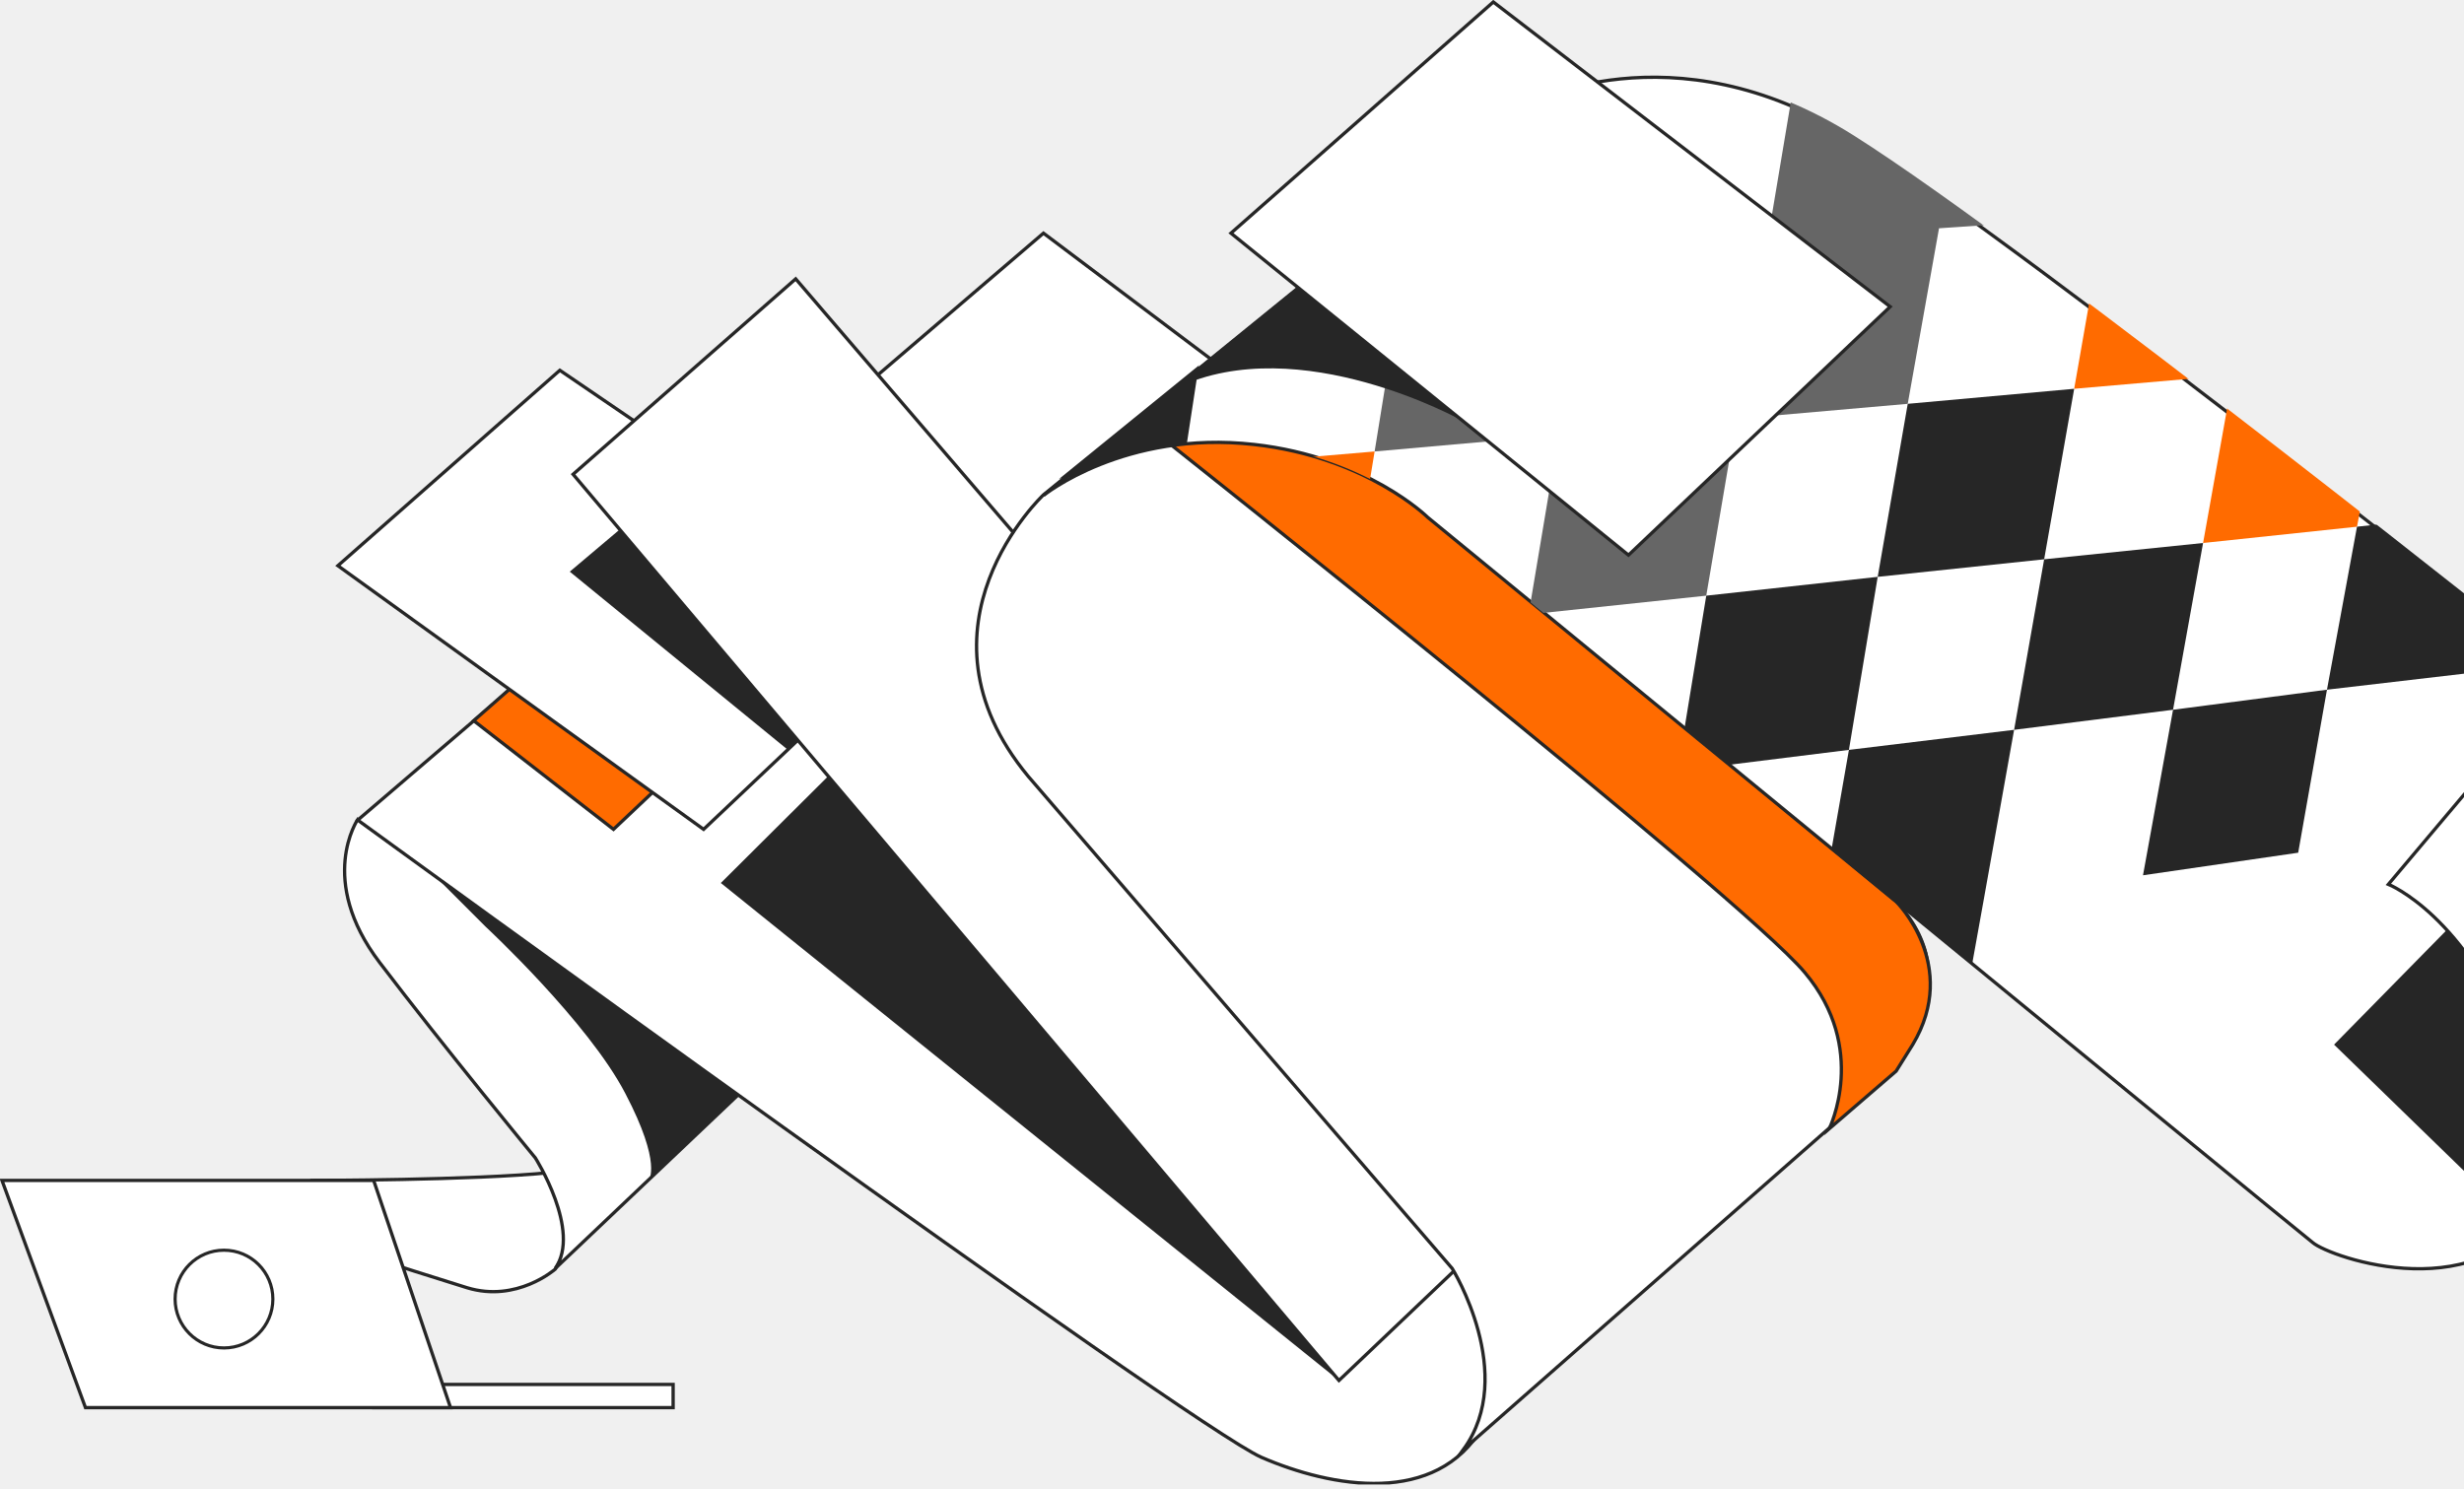
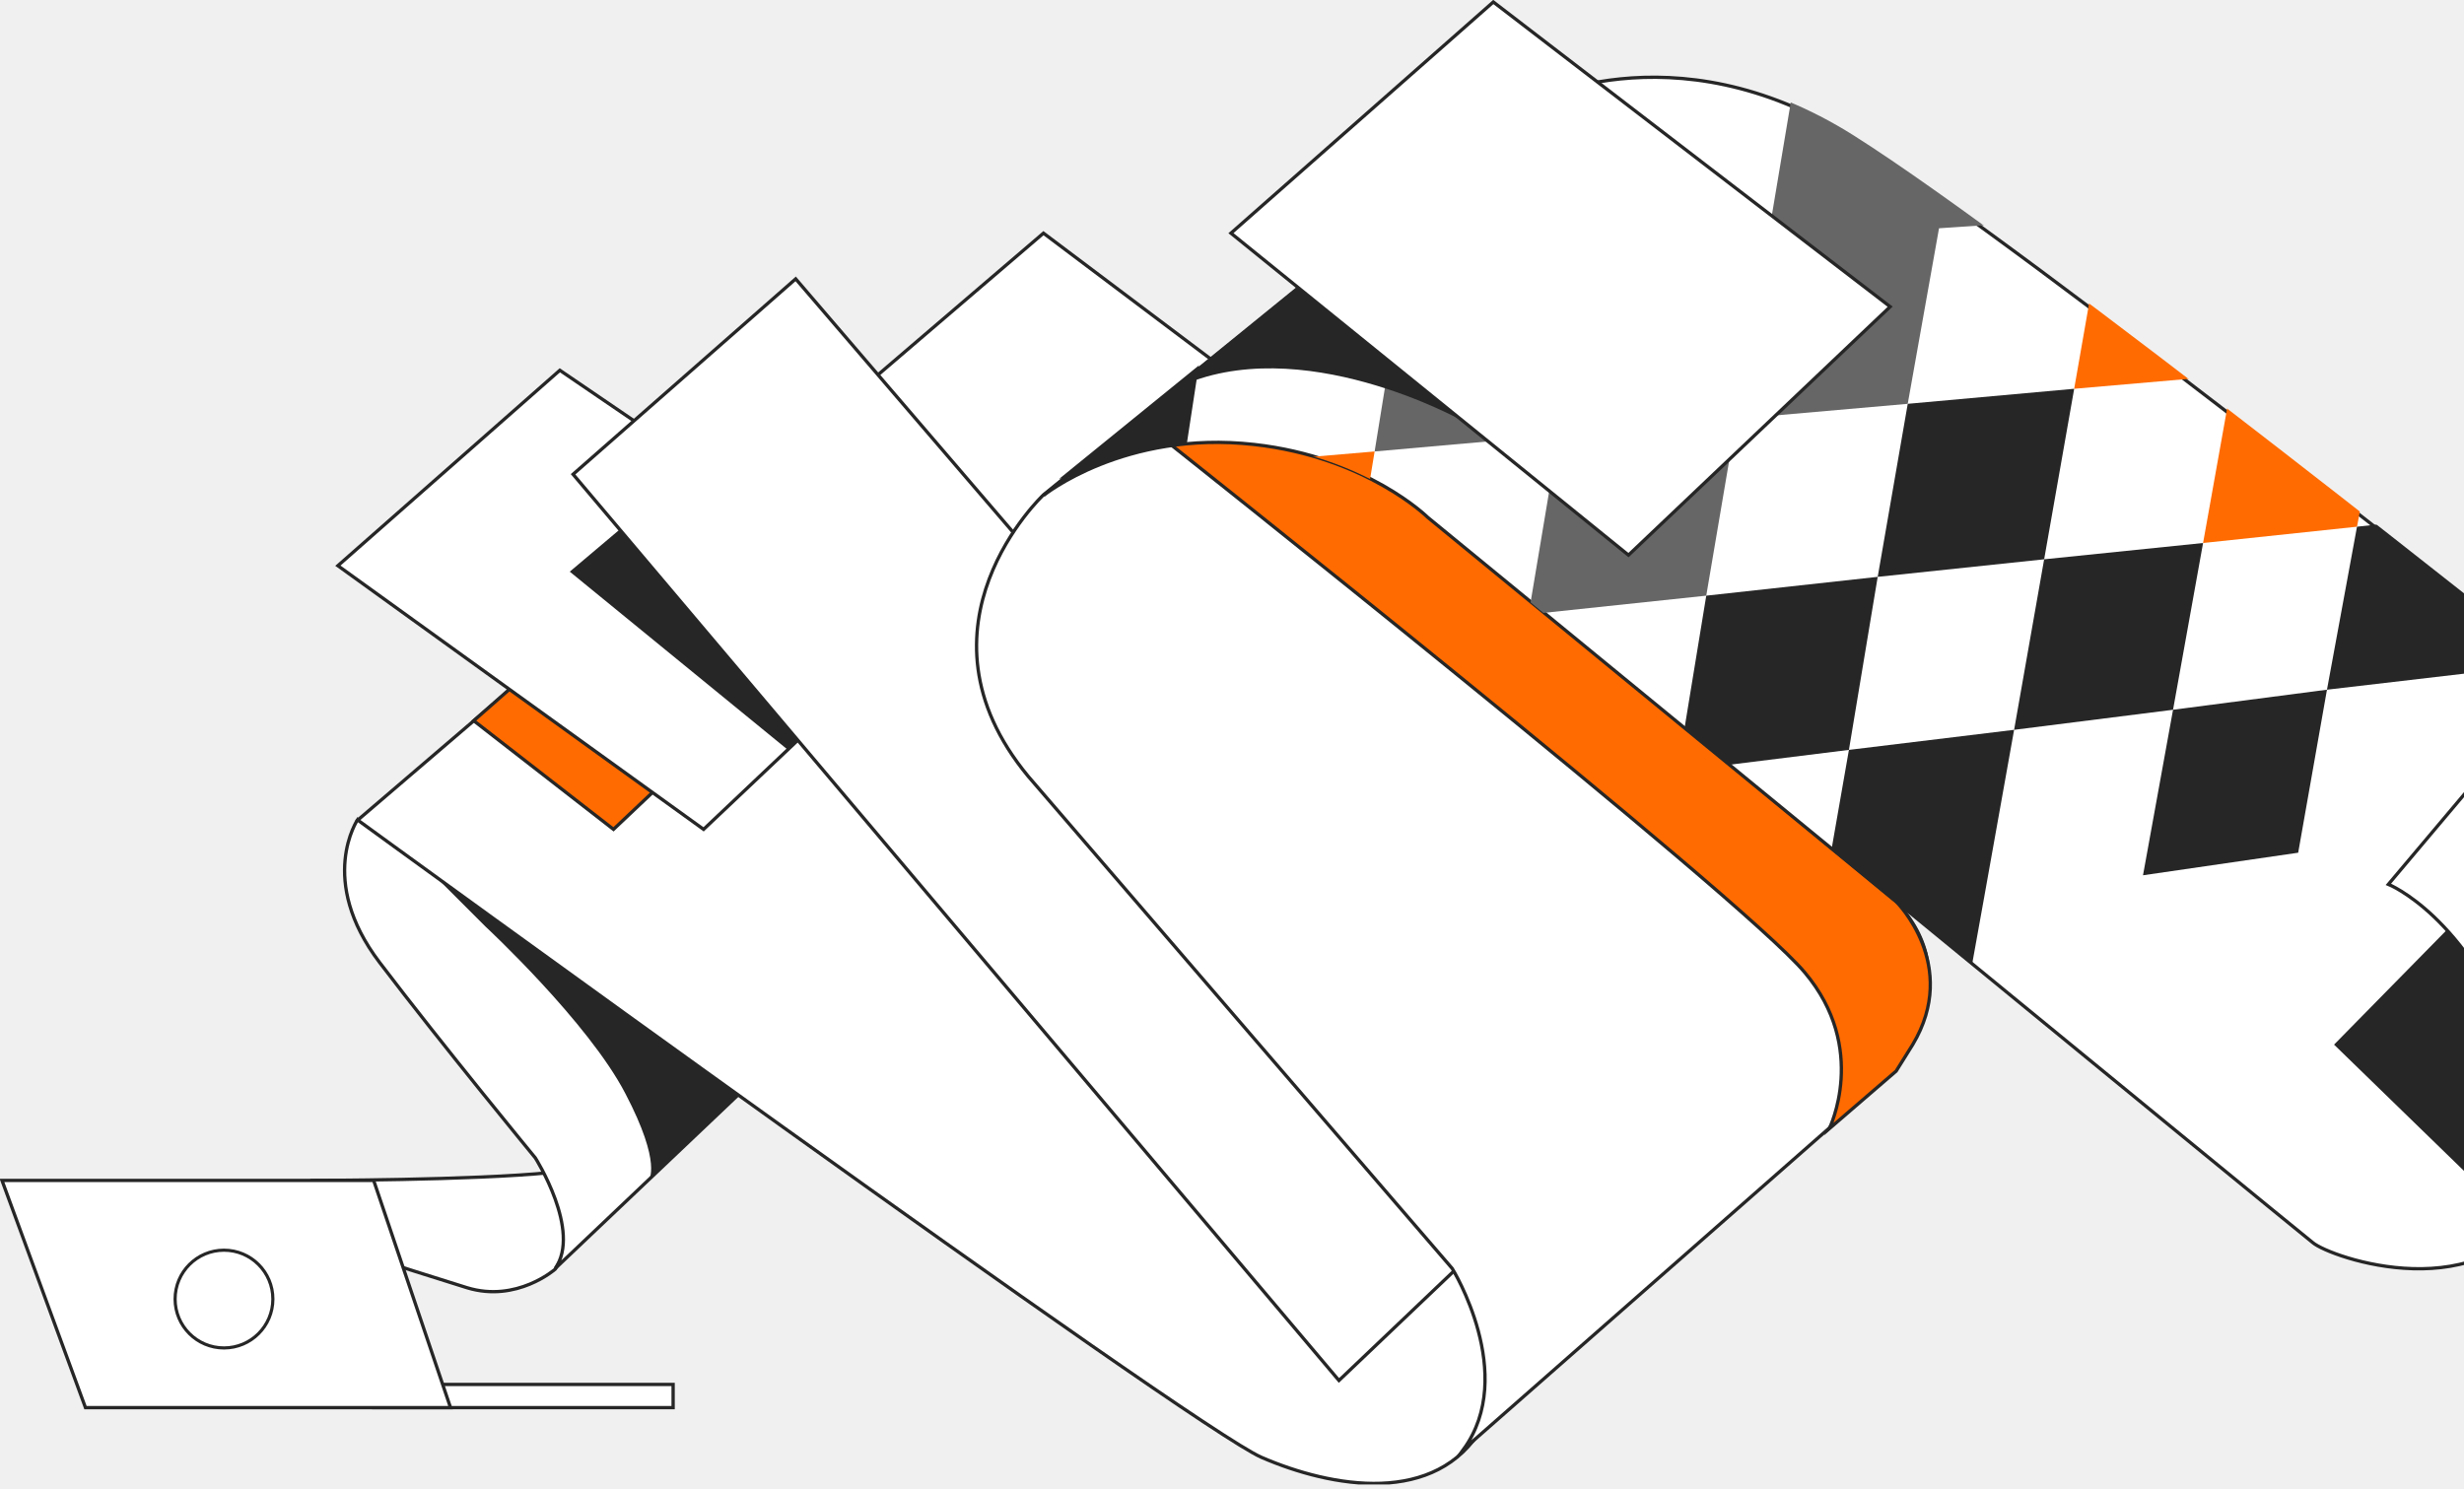
<svg xmlns="http://www.w3.org/2000/svg" width="586" height="354" viewBox="0 0 586 354" fill="none">
  <g clip-path="url(#clip0_34_1555)">
    <path d="M88.866 329.308H160.085V334.823H88.866V329.308Z" fill="white" stroke="#262626" stroke-width="0.788" stroke-miterlimit="10" />
    <path d="M132.038 301.892C132.038 301.892 122.9 309.928 111.083 306.304C99.265 302.68 62.711 290.862 62.711 290.862L74.055 280.778C74.055 280.778 112.658 280.778 131.093 278.888L140.547 287.711L132.038 301.892Z" fill="white" stroke="#262626" stroke-width="0.788" stroke-miterlimit="10" />
    <path d="M85.085 194.906C85.085 194.906 75.316 209.244 90.284 228.94C105.253 248.635 127.312 275.421 127.312 275.421C127.312 275.421 138.341 292.753 132.038 301.734L175.684 260.295L85.085 194.906Z" fill="white" stroke="#262626" stroke-width="0.788" stroke-miterlimit="10" />
    <path d="M244.854 184.822L335.296 287.396C335.296 287.396 363.657 320.484 352.628 339.392C341.598 358.3 316.703 353.888 300.001 346.64C283.3 339.392 85.085 195.064 85.085 195.064L248.163 55.462L325.842 113.918L244.854 184.822Z" fill="white" stroke="#262626" stroke-width="0.788" stroke-miterlimit="10" />
    <path d="M198.688 147.322L163.709 126.524L112.659 171.429L145.905 197.27L198.688 147.322Z" fill="#FF6B00" stroke="#262626" stroke-width="0.788" stroke-miterlimit="10" />
    <path d="M220.117 147.322L133.142 88.078L80.358 134.559L167.333 197.27L220.117 147.322Z" fill="white" stroke="#262626" stroke-width="0.788" stroke-miterlimit="10" />
    <path d="M154.727 119.748L135.505 135.977L187.185 178.204L221.062 146.219L154.727 119.748Z" fill="#262626" />
-     <path d="M318.437 328.363L171.43 210.032L204.518 177.102L318.437 328.363Z" fill="#262626" />
+     <path d="M318.437 328.363L171.43 210.032L204.518 177.102L318.437 328.363Z" fill="#26626" />
    <path d="M371.062 278.257L189.234 66.334L136.293 112.816L318.436 328.363L371.062 278.257Z" fill="white" stroke="#262626" stroke-width="0.788" stroke-miterlimit="10" />
    <path d="M248.163 117.7L362.397 24.895C364.76 49.317 375.16 74.055 375.16 74.055L486.399 178.992L448.111 212.238L450.632 214.287C468.91 232.564 450.632 254.623 450.632 254.623L348.059 344.749C360.979 326.944 345.38 301.734 345.38 301.734L244.539 184.665C214.917 148.898 248.163 117.7 248.163 117.7Z" fill="white" stroke="#262626" stroke-width="0.788" stroke-miterlimit="10" />
    <path d="M435.034 268.488C435.034 268.488 444.487 249.423 429.204 231.303C414.078 213.183 276.21 103.992 276.21 103.992L294.802 85.557L450.948 214.444C450.948 214.444 466.231 229.57 454.887 248.478L450.948 254.78L435.034 268.488Z" fill="#FF6B00" stroke="#262626" stroke-width="0.788" stroke-miterlimit="10" />
    <path d="M595.59 227.207C595.59 227.207 620.328 257.932 605.675 285.033C591.021 312.134 554.151 299.056 550.055 295.589C545.8 292.281 339.55 123.057 339.55 123.057C339.55 123.057 325.054 108.719 298.268 105.725C267.385 102.259 248.163 117.858 248.163 117.858L362.396 25.053C362.396 25.053 397.533 5.672 440.705 32.931C483.878 60.189 610.244 161.188 610.244 161.188L581.095 202.784C581.095 202.784 587.555 213.971 595.59 227.207Z" fill="white" stroke="#262626" stroke-width="0.788" stroke-miterlimit="10" />
    <mask id="mask0_34_1555" style="mask-type:alpha" maskUnits="userSpaceOnUse" x="247" y="17" width="364" height="285">
      <path d="M595.546 226.834C595.546 226.834 620.283 257.559 605.63 284.66C590.976 311.761 554.106 298.684 550.01 295.217C545.755 291.908 339.505 122.685 339.505 122.685C339.505 122.685 325.009 108.347 298.223 105.353C267.341 101.887 248.118 117.485 248.118 117.485L362.351 24.68C362.351 24.68 397.488 5.3 440.661 32.559C483.833 59.817 610.199 160.815 610.199 160.815L581.05 202.412C581.05 202.412 587.51 213.599 595.546 226.834Z" fill="white" stroke="#262626" stroke-width="0.788" stroke-miterlimit="10" />
    </mask>
    <g mask="url(#mask0_34_1555)">
      <g clip-path="url(#clip1_34_1555)">
        <path d="M453.707 96.054L412.932 99.633L405.789 141.686L363.526 146.159L370.669 103.51L326.918 107.387L334.061 63.246L377.812 60.264L420.372 57.282L427.515 14.632L468.29 12.544L475.731 -29.807L515.017 -31L507.577 10.457L500.434 51.615L461.147 54.299L453.707 96.054Z" fill="#666666" />
        <path d="M446.564 137.212L439.719 178.37L398.944 183.44L405.79 141.686L446.564 137.212Z" fill="#262626" />
        <path d="M493.292 92.475L486.149 133.037L446.564 137.212L453.707 96.054L493.292 92.475Z" fill="#262626" />
        <path d="M523.946 129.159L516.803 168.826L479.005 173.598L486.148 133.036L523.946 129.159Z" fill="#262626" />
        <path d="M531.09 89.194L493.291 92.475L500.434 51.615L538.53 48.931L575.138 46.246L567.995 85.913L560.554 125.282L523.946 129.159L531.09 89.194Z" fill="#FF6B00" />
        <path d="M319.775 150.931L363.526 146.159L356.681 188.809L398.943 183.44L391.8 224.897L349.538 230.862L305.787 237.125L312.93 194.177L267.393 199.844L220.07 205.809L226.916 160.774L274.238 155.703L281.381 111.264L326.918 107.387L319.775 150.931Z" fill="#FF6B00" />
        <path d="M233.761 115.44L240.904 69.808L288.226 66.527L281.381 111.264L233.761 115.44Z" fill="#262626" />
        <path d="M253.702 286.933L260.548 243.687L305.787 237.125L298.941 279.775L253.702 286.933Z" fill="#262626" />
        <path d="M439.718 178.37L479.005 173.598L471.862 213.564L464.719 253.231L425.432 259.494L384.955 266.055L391.8 224.897L432.575 219.23L439.718 178.37Z" fill="#262626" />
        <path d="M546.566 202.827L509.66 208.195L516.803 168.826L553.411 164.054L546.566 202.827Z" fill="#262626" />
        <path d="M596.269 121.405L589.126 159.879L553.411 164.054L560.554 125.282L596.269 121.405Z" fill="#262626" />
        <path d="M288.227 66.527L295.37 21.492L341.204 19.106L334.061 63.246L288.227 66.527Z" fill="#262626" />
      </g>
    </g>
    <path d="M581.883 221.219L555.097 248.478L600.003 292.123C600.003 291.965 624.425 262.186 581.883 221.219Z" fill="#262626" />
    <path d="M568.017 210.347L637.345 128.099C637.345 128.099 663.973 156.618 669.961 173.95C677.996 197.27 666.809 211.293 666.809 211.293L600.002 291.965C600.002 291.965 611.505 283.299 598.742 249.738C586.61 217.753 568.017 210.347 568.017 210.347Z" fill="white" stroke="#262626" stroke-width="0.788" stroke-miterlimit="10" />
    <path d="M347.743 100.053C347.743 100.053 309.14 78.467 279.991 92.175L341.283 42.069L388.395 51.681L347.743 100.053Z" fill="#262626" />
    <path d="M449.528 72.952L355.148 0.473L292.753 55.462L387.291 132.038L449.528 72.952Z" fill="white" stroke="#262626" stroke-width="0.788" stroke-miterlimit="10" />
    <path d="M88.867 280.778L107.145 334.823H20.327L0.474 280.778H88.867Z" fill="white" stroke="#262626" stroke-width="0.788" stroke-miterlimit="10" />
    <path d="M154.255 280.778C154.255 280.778 157.564 276.997 148.74 260.138C139.917 243.121 115.494 220.431 115.494 220.431C115.494 220.431 105.568 210.505 103.835 208.772L175.684 260.61L154.255 280.778Z" fill="#262626" />
    <circle r="11.625" transform="matrix(-1 0 0 1 53.2695 309)" fill="white" stroke="#262626" stroke-width="0.75" />
  </g>
  <defs>
    <clipPath id="clip0_34_1555">
      <rect width="673.269" height="353.1" fill="white" transform="matrix(-1 0 0 1 673.27 0)" />
    </clipPath>
    <clipPath id="clip1_34_1555">
      <rect width="376.199" height="317.933" fill="white" transform="matrix(1 0 0 -1 220.07 286.933)" />
    </clipPath>
  </defs>
</svg>
